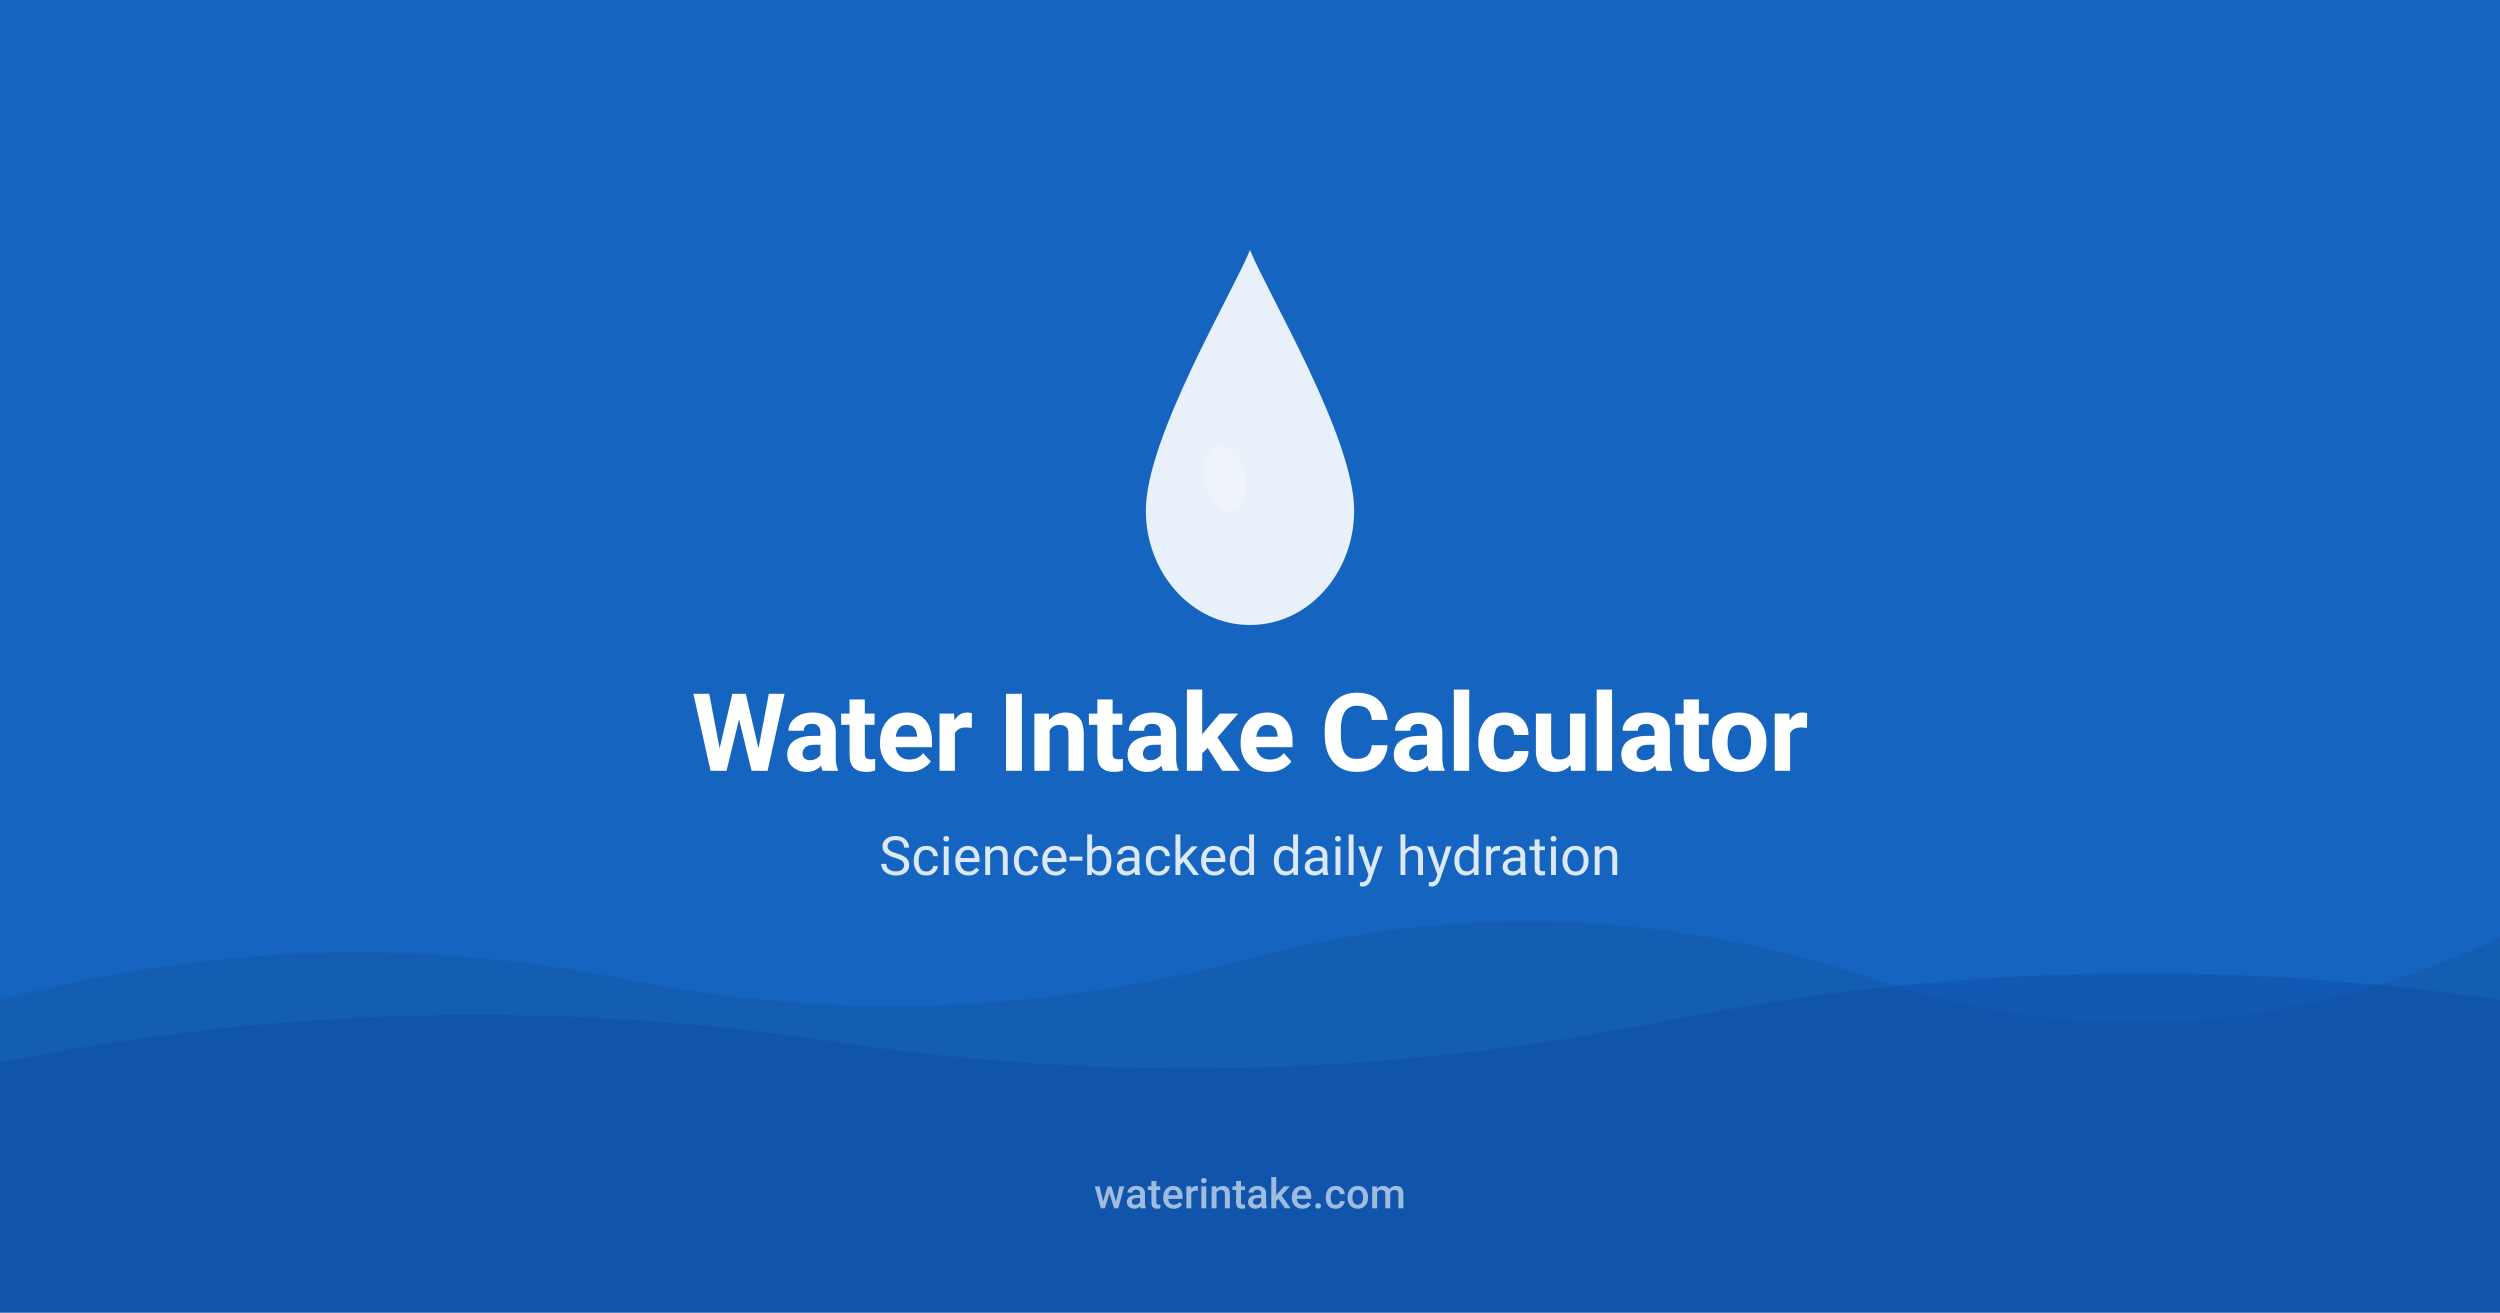
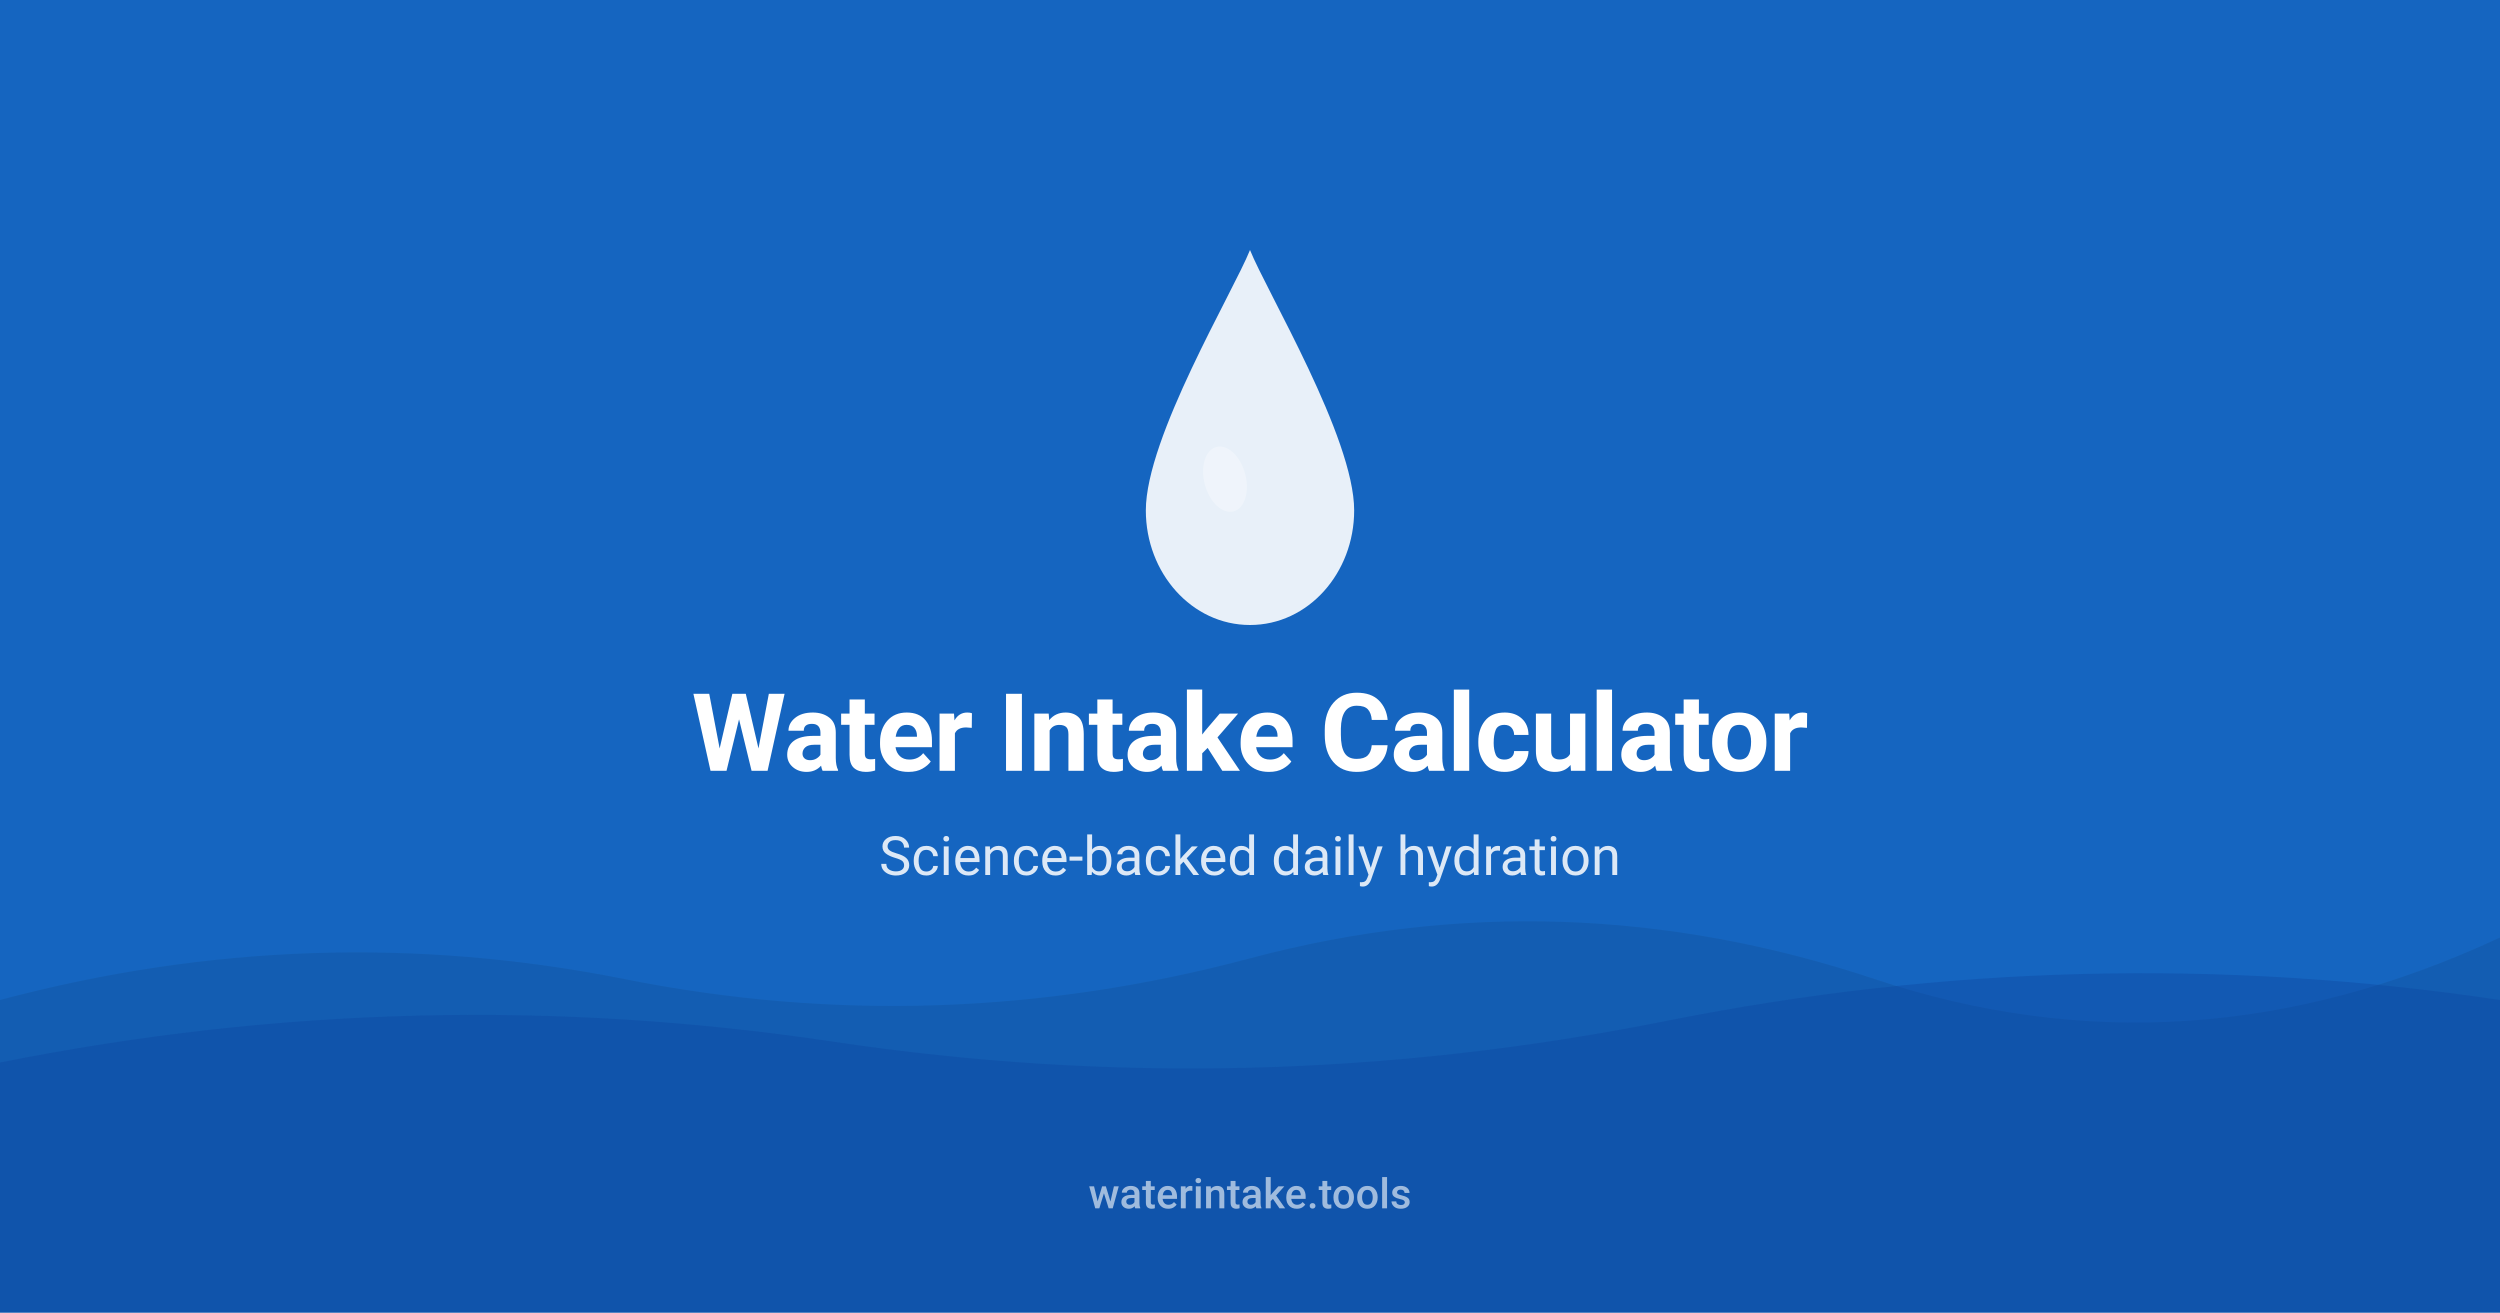
<svg xmlns="http://www.w3.org/2000/svg" width="1200" height="630" viewBox="0 0 1200 630">
  <rect width="1200" height="630" fill="#1565C0" />
  <path d="M0 480 Q150 440 300 470 T600 460 T900 470 T1200 450 L1200 630 L0 630 Z" fill="#1256A3" opacity="0.5" />
  <path d="M0 510 Q200 470 400 500 T800 490 T1200 480 L1200 630 L0 630 Z" fill="#0D47A1" opacity="0.4" />
  <g transform="translate(600, 200)">
    <path d="M0 -80 C-8 -60 -50 10 -50 45 C-50 75 -28 100 0 100 C28 100 50 75 50 45 C50 10 8 -60 0 -80 Z" fill="white" opacity="0.9" />
    <ellipse cx="-12" cy="30" rx="10" ry="16" fill="white" opacity="0.3" transform="rotate(-15, -12, 30)" />
  </g>
  <text x="600" y="370" text-anchor="middle" font-family="system-ui, -apple-system, 'Segoe UI', Roboto, sans-serif" font-size="52" font-weight="700" fill="white" letter-spacing="-0.5">
    Water Intake Calculator
  </text>
  <text x="600" y="420" text-anchor="middle" font-family="system-ui, -apple-system, 'Segoe UI', Roboto, sans-serif" font-size="26" font-weight="400" fill="white" opacity="0.85">
    Science-backed daily hydration
  </text>
  <text x="600" y="580" text-anchor="middle" font-family="system-ui, -apple-system, 'Segoe UI', Roboto, sans-serif" font-size="20" font-weight="500" fill="white" opacity="0.6">
-     waterintake.com
+     waterintake.tools
  </text>
</svg>
